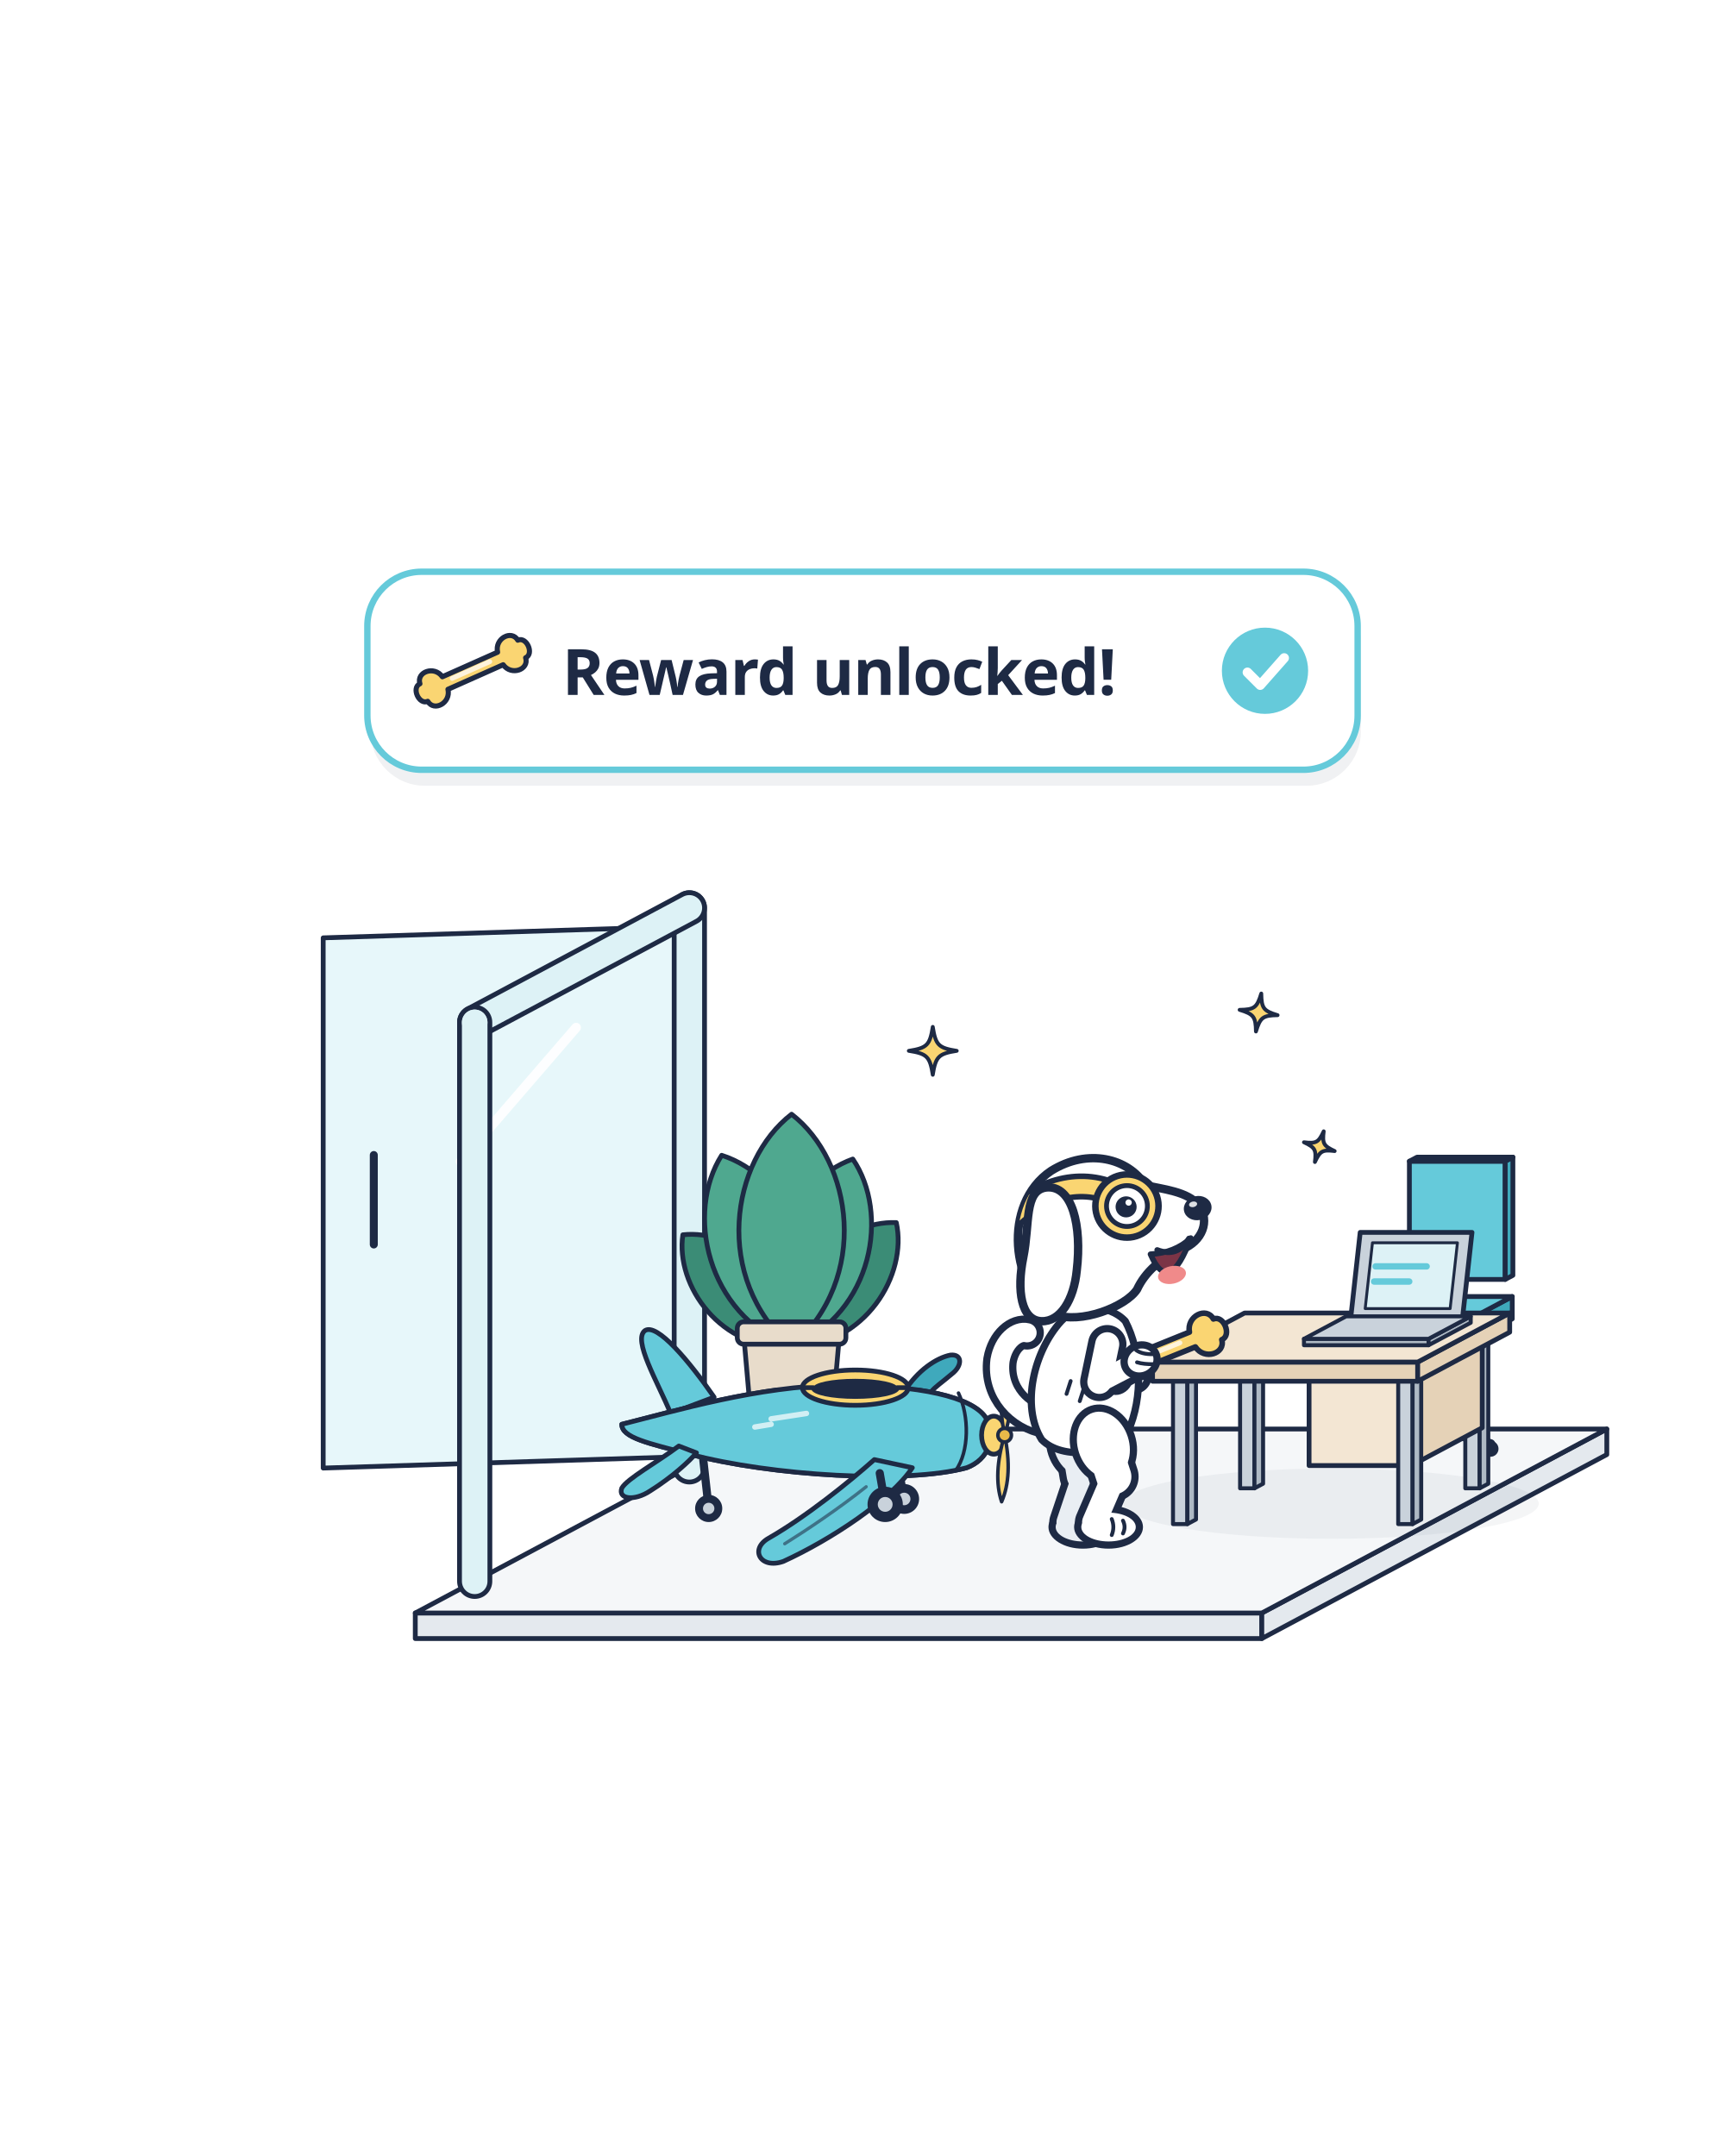
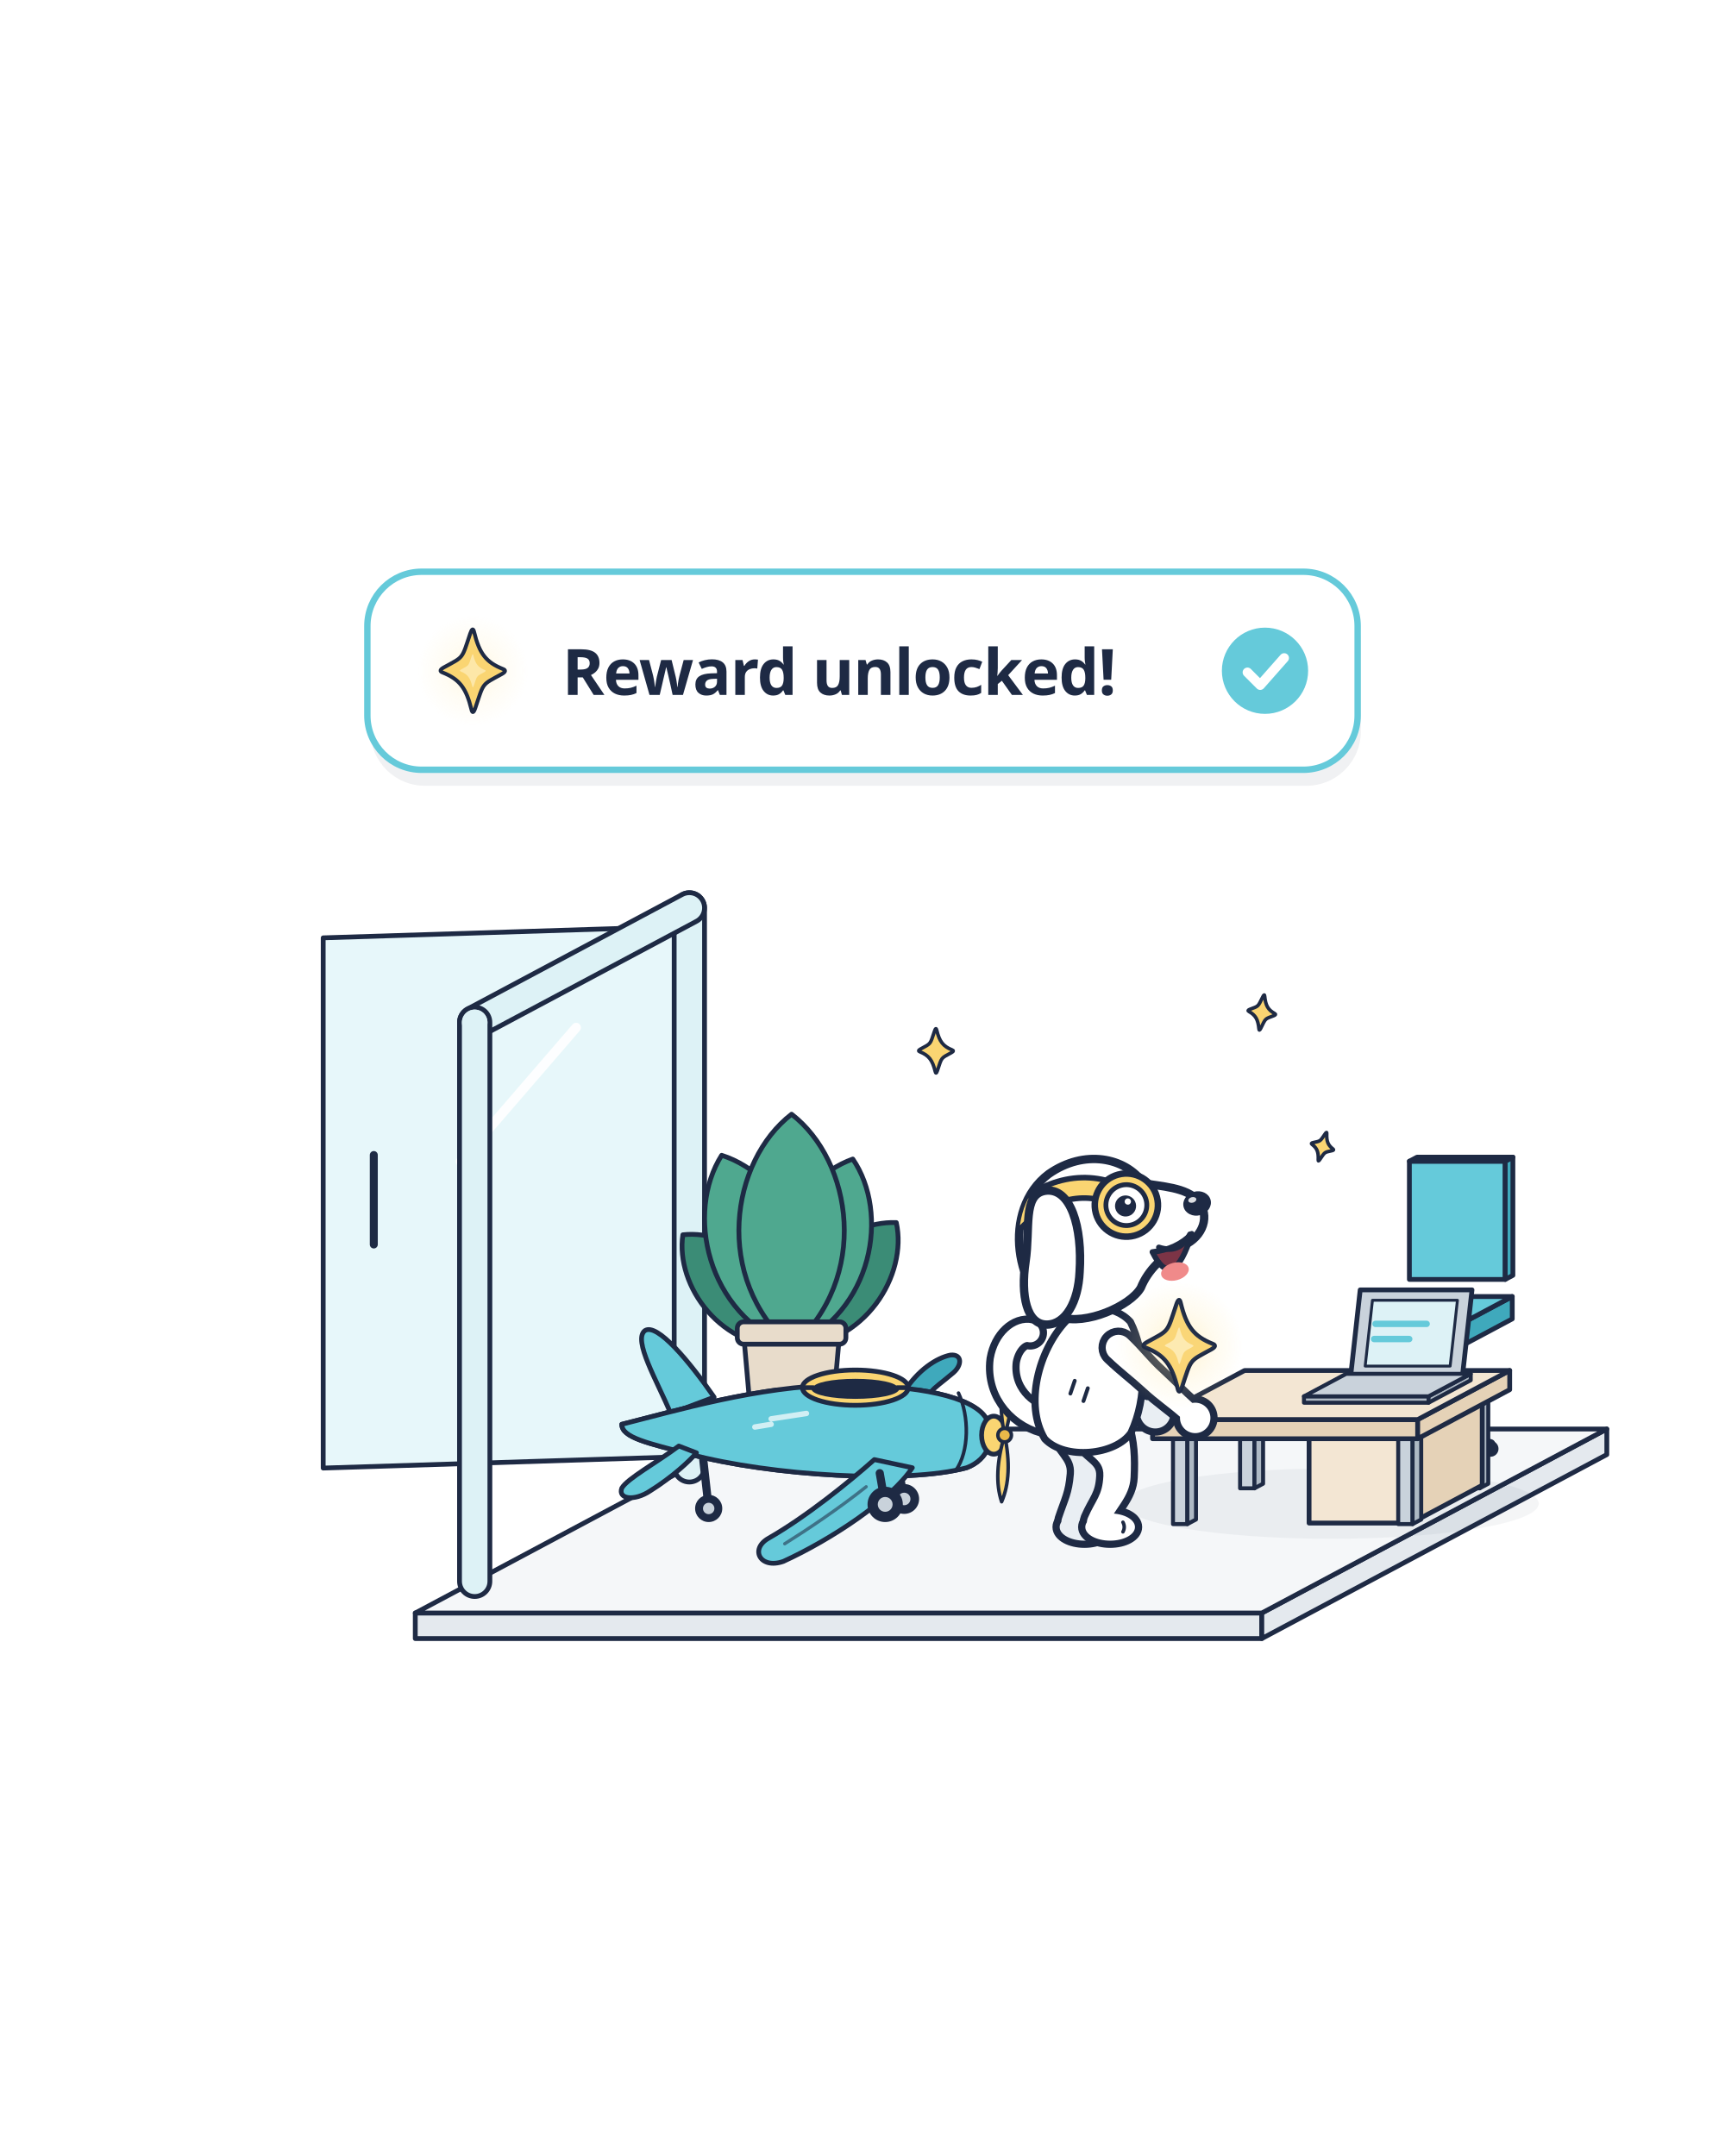
<svg xmlns="http://www.w3.org/2000/svg" viewBox="0 0 1080 1350" width="1080" height="1350">
  <g>
    <rect width="1080" height="1350" fill="#FFFFFF" />
    <g id="room-floor" opacity="1" transform="translate(633 952.4) scale(1) translate(-633 -952.4)">
      <g stroke-linejoin="round">
        <polygon points="260.00,1010.00 790.00,1010.00 790.00,1026.00 260.00,1026.00" fill="#E4E9EE" stroke="#1E2A44" stroke-width="3" />
        <polygon points="790.00,1010.00 1006.00,894.80 1006.00,910.80 790.00,1026.00" fill="#E4E9EE" stroke="#1E2A44" stroke-width="3" />
        <polygon points="260.00,1010.00 476.00,894.80 1006.00,894.80 790.00,1010.00" fill="#F5F7F9" stroke="#1E2A44" stroke-width="3" />
      </g>
    </g>
    <g id="room-door-back" opacity="1" transform="translate(364.4 954.32) scale(1) translate(-364.4 -954.32)">
      <g id="room-door-leaf">
        <polygon points="428.60,912.08 428.60,580.08 202.35,587.24 202.35,919.24" fill="rgba(101, 202, 218, 0.16)" stroke="#1E2A44" stroke-width="3" stroke-linejoin="round" />
        <line x1="360.725" y1="643.427" x2="288.326" y2="727.318" stroke="#FFFFFF" stroke-width="6" stroke-linecap="round" opacity="0.9" />
        <line x1="234.026" y1="779.236" x2="234.026" y2="723.236" stroke="#1E2A44" stroke-width="5" stroke-linecap="round" />
      </g>
      <line x1="431.6" y1="918.48" x2="431.6" y2="568.48" stroke="#1E2A44" stroke-width="22" stroke-linecap="round" />
      <line x1="431.6" y1="918.48" x2="431.6" y2="568.48" stroke="#DDF2F6" stroke-width="16" stroke-linecap="round" />
      <line x1="297.2" y1="640.16" x2="431.6" y2="568.48" stroke="#1E2A44" stroke-width="22" stroke-linecap="round" />
      <line x1="297.2" y1="640.16" x2="431.6" y2="568.48" stroke="#DDF2F6" stroke-width="16" stroke-linecap="round" />
    </g>
    <g id="room-plant" opacity="1" transform="translate(495.6 905.68) scale(1) translate(-495.6 -905.68)">
      <g transform="translate(495.6 905.68)">
        <ellipse cx="0" cy="-2" rx="34" ry="9" fill="#1E2A44" opacity="0.06" />
        <g id="room-plant-leaves" transform="translate(0 -62)">
          <path d="M 0 0 C -33.32 -29.4 -25.48 -78.4 0 -98 C 25.48 -78.4 33.32 -29.4 0 0 Z" transform="rotate(-44)" fill="#3B8C76" stroke="#1E2A44" stroke-width="3" stroke-linejoin="round" />
          <path d="M 0 0 C -34.68 -30.6 -26.52 -81.6 0 -102 C 26.52 -81.6 34.68 -30.6 0 0 Z" transform="rotate(40)" fill="#3B8C76" stroke="#1E2A44" stroke-width="3" stroke-linejoin="round" />
          <path d="M 0 0 C -43.52 -38.4 -33.28 -102.4 0 -128 C 33.28 -102.4 43.52 -38.4 0 0 Z" transform="rotate(-20)" fill="#4FA88F" stroke="#1E2A44" stroke-width="3" stroke-linejoin="round" />
          <path d="M 0 0 C -42.16 -37.2 -32.24 -99.2 0 -124 C 32.24 -99.2 42.16 -37.2 0 0 Z" transform="rotate(18)" fill="#4FA88F" stroke="#1E2A44" stroke-width="3" stroke-linejoin="round" />
          <path d="M 0 0 C -49.64 -43.8 -37.96 -116.8 0 -146 C 37.96 -116.8 49.64 -43.8 0 0 Z" transform="rotate(0)" fill="#4FA88F" stroke="#1E2A44" stroke-width="3" stroke-linejoin="round" />
        </g>
        <path id="room-plant-pot" d="M -30 -70 L 30 -70 L 24 -2 C 24 2 -24 2 -24 -2 Z" fill="#E8DCCB" stroke="#1E2A44" stroke-width="3" stroke-linejoin="round" />
        <rect x="-34" y="-78" width="68" height="14" rx="4" fill="#E8DCCB" stroke="#1E2A44" stroke-width="3" />
      </g>
    </g>
    <g id="room-chair" opacity="1" transform="translate(899.2 910.16) scale(1) translate(-899.2 -910.16)">
      <g id="room-chair-base" stroke="#1E2A44" stroke-linecap="round">
        <line x1="899.2" y1="894.16" x2="865.2" y2="904.16" stroke-width="6" />
        <line x1="899.2" y1="894.16" x2="933.2" y2="904.16" stroke-width="6" />
        <line x1="899.2" y1="894.16" x2="881.2" y2="913.76" stroke-width="6" />
        <line x1="899.2" y1="894.16" x2="917.2" y2="894.56" stroke-width="6" />
        <line x1="899.2" y1="894.16" x2="899.2" y2="832.16" stroke-width="8" />
        <circle cx="865.2" cy="907.16" r="5" fill="#1E2A44" stroke-width="0" />
        <circle cx="933.2" cy="907.16" r="5" fill="#1E2A44" stroke-width="0" />
        <circle cx="881.2" cy="916.76" r="5" fill="#1E2A44" stroke-width="0" />
        <circle cx="917.2" cy="897.56" r="5" fill="#1E2A44" stroke-width="0" />
      </g>
      <g id="room-chair-back">
        <g stroke-linejoin="round">
          <polygon points="882.40,727.12 942.40,727.12 942.40,801.12 882.40,801.12" fill="#65CADA" stroke="#1E2A44" stroke-width="3" />
          <polygon points="942.40,727.12 947.20,724.56 947.20,798.56 942.40,801.12" fill="#3FA9BC" stroke="#1E2A44" stroke-width="3" />
          <polygon points="882.40,727.12 887.20,724.56 947.20,724.56 942.40,727.12" fill="#65CADA" stroke="#1E2A44" stroke-width="3" />
        </g>
      </g>
      <g id="room-chair-seat">
        <g stroke-linejoin="round">
          <polygon points="850.40,829.12 914.40,829.12 914.40,843.12 850.40,843.12" fill="#3FA9BC" stroke="#1E2A44" stroke-width="3" />
          <polygon points="914.40,829.12 946.80,811.84 946.80,825.84 914.40,843.12" fill="#3FA9BC" stroke="#1E2A44" stroke-width="3" />
          <polygon points="850.40,829.12 882.80,811.84 946.80,811.84 914.40,829.12" fill="#65CADA" stroke="#1E2A44" stroke-width="3" />
        </g>
      </g>
    </g>
    <g id="room-desk" opacity="1" transform="translate(833.4 941.52) scale(1) translate(-833.4 -941.52)">
      <ellipse cx="833.4" cy="941.52" rx="130" ry="22" fill="#1E2A44" opacity="0.05" />
      <g stroke-linejoin="round">
-         <polygon points="776.40,839.92 785.40,839.92 785.40,931.92 776.40,931.92" fill="#C9D2DB" stroke="#1E2A44" stroke-width="2.5" />
-         <polygon points="785.40,839.92 790.80,837.04 790.80,929.04 785.40,931.92" fill="#AEB9C4" stroke="#1E2A44" stroke-width="2.5" />
-         <polygon points="776.40,839.92 781.80,837.04 790.80,837.04 785.40,839.92" fill="#C9D2DB" stroke="#1E2A44" stroke-width="2.5" />
-       </g>
-       <g stroke-linejoin="round">
-         <polygon points="917.40,839.92 926.40,839.92 926.40,931.92 917.40,931.92" fill="#C9D2DB" stroke="#1E2A44" stroke-width="2.5" />
-         <polygon points="926.40,839.92 931.80,837.04 931.80,929.04 926.40,931.92" fill="#AEB9C4" stroke="#1E2A44" stroke-width="2.5" />
-         <polygon points="917.40,839.92 922.80,837.04 931.80,837.04 926.40,839.92" fill="#C9D2DB" stroke="#1E2A44" stroke-width="2.5" />
+         <polygon points="776.40,875.92 785.40,875.92 785.40,931.92 776.40,931.92" fill="#C9D2DB" stroke="#1E2A44" stroke-width="2.5" />
+         <polygon points="785.40,875.92 790.80,873.04 790.80,929.04 785.40,931.92" fill="#AEB9C4" stroke="#1E2A44" stroke-width="2.5" />
+         <polygon points="776.40,875.92 781.80,873.04 790.80,873.04 785.40,875.92" fill="#C9D2DB" stroke="#1E2A44" stroke-width="2.5" />
+       </g>
+       <g stroke-linejoin="round">
+         <polygon points="917.40,875.92 926.40,875.92 926.40,931.92 917.40,931.92" fill="#C9D2DB" stroke="#1E2A44" stroke-width="2.5" />
+         <polygon points="926.40,875.92 931.80,873.04 931.80,929.04 926.40,931.92" fill="#AEB9C4" stroke="#1E2A44" stroke-width="2.5" />
+         <polygon points="917.40,875.92 922.80,873.04 931.80,873.04 926.40,875.92" fill="#C9D2DB" stroke="#1E2A44" stroke-width="2.5" />
      </g>
      <g id="room-desk-drawer">
        <g stroke-linejoin="round">
-           <polygon points="819.60,861.68 883.60,861.68 883.60,917.68 819.60,917.68" fill="#F3E6D3" stroke="#1E2A44" stroke-width="3" />
-           <polygon points="883.60,861.68 928.00,838.00 928.00,894.00 883.60,917.68" fill="#E5D2B7" stroke="#1E2A44" stroke-width="3" />
-           <polygon points="819.60,861.68 864.00,838.00 928.00,838.00 883.60,861.68" fill="#F3E6D3" stroke="#1E2A44" stroke-width="3" />
-         </g>
-       </g>
-       <g stroke-linejoin="round">
-         <polygon points="734.40,862.32 743.40,862.32 743.40,954.32 734.40,954.32" fill="#C9D2DB" stroke="#1E2A44" stroke-width="2.5" />
-         <polygon points="743.40,862.32 748.80,859.44 748.80,951.44 743.40,954.32" fill="#AEB9C4" stroke="#1E2A44" stroke-width="2.5" />
-         <polygon points="734.40,862.32 739.80,859.44 748.80,859.44 743.40,862.32" fill="#C9D2DB" stroke="#1E2A44" stroke-width="2.5" />
-       </g>
-       <g stroke-linejoin="round">
-         <polygon points="875.40,862.32 884.40,862.32 884.40,954.32 875.40,954.32" fill="#C9D2DB" stroke="#1E2A44" stroke-width="2.5" />
-         <polygon points="884.40,862.32 889.80,859.44 889.80,951.44 884.40,954.32" fill="#AEB9C4" stroke="#1E2A44" stroke-width="2.5" />
-         <polygon points="875.40,862.32 880.80,859.44 889.80,859.44 884.40,862.32" fill="#C9D2DB" stroke="#1E2A44" stroke-width="2.5" />
+           <polygon points="819.60,897.68 883.60,897.68 883.60,953.68 819.60,953.68" fill="#F3E6D3" stroke="#1E2A44" stroke-width="3" />
+           <polygon points="883.60,897.68 928.00,874.00 928.00,930.00 883.60,953.68" fill="#E5D2B7" stroke="#1E2A44" stroke-width="3" />
+           <polygon points="819.60,897.68 864.00,874.00 928.00,874.00 883.60,897.68" fill="#F3E6D3" stroke="#1E2A44" stroke-width="3" />
+         </g>
+       </g>
+       <g stroke-linejoin="round">
+         <polygon points="734.40,898.32 743.40,898.32 743.40,954.32 734.40,954.32" fill="#C9D2DB" stroke="#1E2A44" stroke-width="2.5" />
+         <polygon points="743.40,898.32 748.80,895.44 748.80,951.44 743.40,954.32" fill="#AEB9C4" stroke="#1E2A44" stroke-width="2.5" />
+         <polygon points="734.40,898.32 739.80,895.44 748.80,895.44 743.40,898.32" fill="#C9D2DB" stroke="#1E2A44" stroke-width="2.5" />
+       </g>
+       <g stroke-linejoin="round">
+         <polygon points="875.40,898.32 884.40,898.32 884.40,954.32 875.40,954.32" fill="#C9D2DB" stroke="#1E2A44" stroke-width="2.5" />
+         <polygon points="884.40,898.32 889.80,895.44 889.80,951.44 884.40,954.32" fill="#AEB9C4" stroke="#1E2A44" stroke-width="2.5" />
+         <polygon points="875.40,898.32 880.80,895.44 889.80,895.44 884.40,898.32" fill="#C9D2DB" stroke="#1E2A44" stroke-width="2.5" />
      </g>
      <g id="room-desk-top">
        <g stroke-linejoin="round">
-           <polygon points="721.60,852.88 887.60,852.88 887.60,864.88 721.60,864.88" fill="#E5D2B7" stroke="#1E2A44" stroke-width="3" />
-           <polygon points="887.60,852.88 945.20,822.16 945.20,834.16 887.60,864.88" fill="#E5D2B7" stroke="#1E2A44" stroke-width="3" />
-           <polygon points="721.60,852.88 779.20,822.16 945.20,822.16 887.60,852.88" fill="#F3E6D3" stroke="#1E2A44" stroke-width="3" />
-         </g>
-       </g>
-     </g>
-     <g id="room-laptop" opacity="1" transform="translate(868 835.6) scale(1) translate(-868 -835.6)">
-       <polygon points="845.60,825.88 851.60,771.68 921.60,771.68 915.60,825.88" fill="#C9D2DB" stroke="#1E2A44" stroke-width="3" stroke-linejoin="round" />
-       <polygon points="854.72,819.38 859.28,778.18 912.48,778.18 907.92,819.38" fill="#DDF2F6" stroke="#1E2A44" stroke-width="1.8" stroke-linejoin="round" />
-       <line x1="861.2" y1="792.96" x2="893.2" y2="792.96" stroke="#65CADA" stroke-width="4" stroke-linecap="round" />
-       <line x1="860.3" y1="802.44" x2="882.3" y2="802.44" stroke="#65CADA" stroke-width="4" stroke-linecap="round" />
-       <g stroke-linejoin="round">
-         <polygon points="816.40,838.32 894.40,838.32 894.40,842.32 816.40,842.32" fill="#AEB9C4" stroke="#1E2A44" stroke-width="2.5" />
-         <polygon points="894.40,838.32 920.80,824.24 920.80,828.24 894.40,842.32" fill="#AEB9C4" stroke="#1E2A44" stroke-width="2.5" />
-         <polygon points="816.40,838.32 842.80,824.24 920.80,824.24 894.40,838.32" fill="#C9D2DB" stroke="#1E2A44" stroke-width="2.5" />
+           <polygon points="721.60,888.88 887.60,888.88 887.60,900.88 721.60,900.88" fill="#E5D2B7" stroke="#1E2A44" stroke-width="3" />
+           <polygon points="887.60,888.88 945.20,858.16 945.20,870.16 887.60,900.88" fill="#E5D2B7" stroke="#1E2A44" stroke-width="3" />
+           <polygon points="721.60,888.88 779.20,858.16 945.20,858.16 887.60,888.88" fill="#F3E6D3" stroke="#1E2A44" stroke-width="3" />
+         </g>
+       </g>
+     </g>
+     <g id="room-laptop" opacity="1" transform="translate(868 871.6) scale(1) translate(-868 -871.6)">
+       <polygon points="845.60,861.88 851.60,807.68 921.60,807.68 915.60,861.88" fill="#C9D2DB" stroke="#1E2A44" stroke-width="3" stroke-linejoin="round" />
+       <polygon points="854.72,855.38 859.28,814.18 912.48,814.18 907.92,855.38" fill="#DDF2F6" stroke="#1E2A44" stroke-width="1.8" stroke-linejoin="round" />
+       <line x1="861.2" y1="828.96" x2="893.2" y2="828.96" stroke="#65CADA" stroke-width="4" stroke-linecap="round" />
+       <line x1="860.3" y1="838.44" x2="882.3" y2="838.44" stroke="#65CADA" stroke-width="4" stroke-linecap="round" />
+       <g stroke-linejoin="round">
+         <polygon points="816.40,874.32 894.40,874.32 894.40,878.32 816.40,878.32" fill="#AEB9C4" stroke="#1E2A44" stroke-width="2.5" />
+         <polygon points="894.40,874.32 920.80,860.24 920.80,864.24 894.40,878.32" fill="#AEB9C4" stroke="#1E2A44" stroke-width="2.5" />
+         <polygon points="816.40,874.32 842.80,860.24 920.80,860.24 894.40,874.32" fill="#C9D2DB" stroke="#1E2A44" stroke-width="2.5" />
      </g>
    </g>
    <g id="plane" transform="translate(516.8 953.04) scale(0.85)">
      <g id="plane-back">
        <g id="plane-wheel-far">
          <line x1="54" y1="-38" x2="58" y2="-17" stroke="#1E2A44" stroke-width="6" stroke-linecap="round" />
          <circle cx="58" cy="-17" r="11" fill="#1E2A44" />
          <circle cx="58" cy="-17" r="4.62" fill="#C9D2DB" />
        </g>
        <g transform="translate(0 0)">
          <path id="plane-wing-far" d="M 58 -96 C 68 -112 82 -121 92 -123 C 101 -124 101 -115 93 -109 C 86 -103 80 -99 78 -96 Z" fill="#3FA9BC" stroke="#1E2A44" stroke-width="3.5" stroke-linejoin="round" transform="translate(0 0)" />
          <path id="plane-stabilizer-far" d="M -122 -74 C -112 -86 -98 -96 -91 -97 C -84 -97 -86 -89 -94 -83 Z" fill="#3FA9BC" stroke="#1E2A44" stroke-width="3.5" stroke-linejoin="round" />
          <path id="plane-fin" d="M -114 -80 C -124 -104 -142 -134 -133 -141 C -124 -147 -100 -118 -82 -92 Z" fill="#65CADA" stroke="#1E2A44" stroke-width="3.5" stroke-linejoin="round" />
          <path id="plane-body" d="M -150 -72 C -110 -82 -50 -100 10 -101 C 70 -101 108 -92 118 -77 C 126 -62 120 -46 104 -40 C 60 -28 -40 -34 -100 -50 C -130 -58 -150 -62 -150 -72 Z" fill="#65CADA" stroke="#1E2A44" stroke-width="3.5" stroke-linejoin="round" />
          <g id="plane-cockpit-back">
            <ellipse cx="22" cy="-99" rx="39" ry="13" fill="#FAD572" stroke="#1E2A44" stroke-width="3.5" />
            <ellipse cx="22" cy="-99" rx="31" ry="6.5" fill="#1E2A44" />
          </g>
        </g>
      </g>
      <g id="plane-front">
        <g transform="translate(0 0)">
          <defs>
            <clipPath id="plane-lip-clip">
              <path d="M -273 -99 L -13 -99 A 35 9 0 0 0 57 -99 L 317 -99 L 317 200 L -273 200 Z" />
            </clipPath>
          </defs>
          <g clip-path="url(#plane-lip-clip)">
            <path d="M -150 -72 C -110 -82 -50 -100 10 -101 C 70 -101 108 -92 118 -77 C 126 -62 120 -46 104 -40 C 60 -28 -40 -34 -100 -50 C -130 -58 -150 -62 -150 -72 Z" fill="#65CADA" stroke="#1E2A44" stroke-width="3.5" stroke-linejoin="round" />
          </g>
          <path id="plane-cockpit-lip" d="M -17 -99 A 39 13 0 0 0 61 -99 L 53 -99 A 31 6.5 0 0 1 -9 -99 Z" fill="#FAD572" stroke="#1E2A44" stroke-width="3.5" stroke-linejoin="round" />
          <path d="M 98 -95 C 106 -78 106 -52 96 -38" stroke="#1E2A44" stroke-width="2.6" fill="none" stroke-linecap="round" />
          <path d="M -40 -76 l 26 -4 M -52 -70 l 12 -2" stroke="#FFFFFF" stroke-width="4" stroke-linecap="round" opacity="0.7" />
          <path id="plane-stabilizer-near" d="M -108 -56 C -124 -44 -146 -32 -150 -25 C -153 -17 -141 -15 -129 -23 C -113 -33 -100 -45 -95 -51 Z" fill="#65CADA" stroke="#1E2A44" stroke-width="3.5" stroke-linejoin="round" />
          <g transform="rotate(0 50 -42)">
            <path id="plane-wing-near" d="M 36 -46 C 18 -30 -14 -4 -42 12 C -56 20 -48 35 -31 29 C 4 13 48 -16 64 -40 Z" fill="#65CADA" stroke="#1E2A44" stroke-width="3.5" stroke-linejoin="round" />
            <path d="M 30 -26 C 10 -10 -14 6 -30 16" stroke="#1E2A44" stroke-width="2.4" fill="none" stroke-linecap="round" opacity="0.55" />
          </g>
          <ellipse id="plane-spinner" cx="124" cy="-64" rx="9" ry="14" fill="#FAD572" stroke="#1E2A44" stroke-width="3.5" />
        </g>
        <g id="plane-wheel-near">
          <line x1="40" y1="-36" x2="44" y2="-13" stroke="#1E2A44" stroke-width="6" stroke-linecap="round" />
          <circle cx="44" cy="-13" r="13" fill="#1E2A44" />
          <circle cx="44" cy="-13" r="5.46" fill="#C9D2DB" />
        </g>
        <g id="plane-wheel-rear">
          <line x1="-90" y1="-46" x2="-86" y2="-10" stroke="#1E2A44" stroke-width="6" stroke-linecap="round" />
          <circle cx="-86" cy="-10" r="10" fill="#1E2A44" />
          <circle cx="-86" cy="-10" r="4.2" fill="#C9D2DB" />
        </g>
        <g transform="translate(0 0)">
          <g id="plane-propeller">
            <polygon points="132.00,-112.00 135.76,-113.59 139.45,-114.34 143.02,-114.22 146.40,-113.25 149.53,-111.43 152.36,-108.80 154.85,-105.41 156.94,-101.30 158.61,-96.56 159.82,-91.26 160.55,-85.49 160.80,-79.36 160.55,-72.96 159.82,-66.41 158.61,-59.82 156.94,-53.30 154.85,-46.97 152.36,-40.92 149.53,-35.27 146.40,-30.11 143.02,-25.53 139.45,-21.61 135.76,-18.42 132.00,-16.00 128.24,-14.41 124.55,-13.66 120.98,-13.78 117.60,-14.75 114.47,-16.57 111.64,-19.20 109.15,-22.59 107.06,-26.70 105.39,-31.44 104.18,-36.74 103.45,-42.51 103.20,-48.64 103.45,-55.04 104.18,-61.59 105.39,-68.18 107.06,-74.70 109.15,-81.03 111.64,-87.08 114.47,-92.73 117.60,-97.89 120.98,-102.47 124.55,-106.39 128.24,-109.58 132.00,-112.00" fill="#FAD572" opacity="0" />
            <polygon points="132.00,-112.00 135.76,-113.59 139.45,-114.34 143.02,-114.22 146.40,-113.25 149.53,-111.43 152.36,-108.80 154.85,-105.41 156.94,-101.30 158.61,-96.56 159.82,-91.26 160.55,-85.49 160.80,-79.36 160.55,-72.96 159.82,-66.41 158.61,-59.82 156.94,-53.30 154.85,-46.97 152.36,-40.92 149.53,-35.27 146.40,-30.11 143.02,-25.53 139.45,-21.61 135.76,-18.42 132.00,-16.00 128.24,-14.41 124.55,-13.66 120.98,-13.78 117.60,-14.75 114.47,-16.57 111.64,-19.20 109.15,-22.59 107.06,-26.70 105.39,-31.44 104.18,-36.74 103.45,-42.51 103.20,-48.64 103.45,-55.04 104.18,-61.59 105.39,-68.18 107.06,-74.70 109.15,-81.03 111.64,-87.08 114.47,-92.73 117.60,-97.89 120.98,-102.47 124.55,-106.39 128.24,-109.58 132.00,-112.00" fill="none" stroke="#1E2A44" stroke-width="1.6" opacity="0" />
            <g opacity="1">
              <path d="M 132 -64 Q 123.167 -34.913 129.766 -14.953 Q 138.152 -34.231 132 -64 Z" fill="#FAD572" stroke="#1E2A44" stroke-width="2.6" stroke-linejoin="round" />
              <path d="M 132 -64 Q 140.833 -93.087 134.234 -113.047 Q 125.848 -93.769 132 -64 Z" fill="#FAD572" stroke="#1E2A44" stroke-width="2.6" stroke-linejoin="round" />
            </g>
          </g>
          <circle cx="132" cy="-64" r="5" fill="#E9B949" stroke="#1E2A44" stroke-width="2.6" />
        </g>
      </g>
    </g>
-     <g id="tilo-body" transform="translate(680 895.993) scale(1.003)">
+     <g id="tilo-body" transform="translate(682 895.993) scale(1.003)">
      <g id="tilo-arm-far">
-         <line x1="1.099" y1="-55.465" x2="1.357" y2="-31.467" stroke="#1E2A44" stroke-width="24" stroke-linecap="round" />
-         <line x1="1.357" y1="-31.467" x2="24.074" y2="-35.062" stroke="#1E2A44" stroke-width="22" stroke-linecap="round" />
-         <line x1="1.099" y1="-55.465" x2="1.357" y2="-31.467" stroke="#E9EEF3" stroke-width="15" stroke-linecap="round" />
-         <line x1="1.357" y1="-31.467" x2="24.074" y2="-35.062" stroke="#E9EEF3" stroke-width="13" stroke-linecap="round" />
-         <g id="tilo-paw-far" transform="translate(28.02459 -35.68735) rotate(-98.99364)">
-           <ellipse cx="0" cy="2" rx="10.5" ry="9" fill="#E9EEF3" stroke="#1E2A44" stroke-width="4.5" />
-           <path d="M -4 8 l 0.5 -4 M 3 8 l -0.5 -4" stroke="#1E2A44" stroke-width="2.4" stroke-linecap="round" fill="none" />
-         </g>
+         <path d="M -1.84 -52.95 C -0.87 -40.99 -4.02 -29.28 3.15 -19.66 C 10.09 -10.37 22.71 -12.05 33.52 -7.85 A 5.75 5.75 0 0 0 37.68 -18.58 C 26.86 -22.77 20.91 -18.44 13.97 -27.74 C 6.80 -37.36 15.08 -42.29 14.11 -54.25 A 8.00 8.00 0 0 0 -1.84 -52.95 Z" fill="none" stroke="#1E2A44" stroke-width="9" stroke-linejoin="round" />
+         <circle cx="41.195" cy="-11.046" r="9.5" fill="none" stroke="#1E2A44" stroke-width="9" />
+         <path d="M -1.84 -52.95 C -0.87 -40.99 -4.02 -29.28 3.15 -19.66 C 10.09 -10.37 22.71 -12.05 33.52 -7.85 A 5.75 5.75 0 0 0 37.68 -18.58 C 26.86 -22.77 20.91 -18.44 13.97 -27.74 C 6.80 -37.36 15.08 -42.29 14.11 -54.25 A 8.00 8.00 0 0 0 -1.84 -52.95 Z" fill="#E9EEF3" />
+         <circle cx="41.195" cy="-11.046" r="9.5" fill="#E9EEF3" />
      </g>
      <g id="tilo-leg-far">
-         <ellipse cx="-4.546" cy="6.882" rx="20.5" ry="25.5" fill="#1E2A44" transform="rotate(-9.299214 -4.545687 6.881721)" />
-         <line x1="-6" y1="-2" x2="-1.152" y2="27.606" stroke="#1E2A44" stroke-width="31" stroke-linecap="round" />
-         <line x1="-1.152" y1="27.606" x2="-11" y2="57" stroke="#1E2A44" stroke-width="24" stroke-linecap="round" />
-         <ellipse cx="-2" cy="60" rx="21.5" ry="13.5" fill="#1E2A44" />
-         <ellipse cx="-4.546" cy="6.882" rx="16" ry="21" fill="#E9EEF3" transform="rotate(-9.299214 -4.545687 6.881721)" />
-         <line x1="-6" y1="-2" x2="-1.152" y2="27.606" stroke="#E9EEF3" stroke-width="22" stroke-linecap="round" />
-         <line x1="-1.152" y1="27.606" x2="-11" y2="57" stroke="#E9EEF3" stroke-width="15" stroke-linecap="round" />
-         <ellipse cx="-2" cy="60" rx="17" ry="9" fill="#E9EEF3" />
-         <path d="M 7 56 q 2 4 0 8 M -1.7763568394002505e-14 55 q 2 5 0 10" stroke="#1E2A44" stroke-width="2.4" stroke-linecap="round" fill="none" />
+         <path d="M -20.80 0.42 C -18.86 12.27 -8.66 14.96 -9.62 26.92 C -10.62 39.28 -13.22 43.18 -17.16 54.94 A 6.50 6.50 0 0 0 -4.84 59.06 C -0.90 47.31 6.32 40.65 7.32 28.29 C 8.28 16.33 10.74 7.42 8.80 -4.42 A 15.00 15.00 0 0 0 -20.80 0.42 Z" fill="none" stroke="#1E2A44" stroke-width="9" stroke-linejoin="round" />
+         <ellipse cx="-3" cy="60" rx="15.5" ry="8.5" fill="none" stroke="#1E2A44" stroke-width="9" />
+         <path d="M -20.80 0.42 C -18.86 12.27 -8.66 14.96 -9.62 26.92 C -10.62 39.28 -13.22 43.18 -17.16 54.94 A 6.50 6.50 0 0 0 -4.84 59.06 C -0.90 47.31 6.32 40.65 7.32 28.29 C 8.28 16.33 10.74 7.42 8.80 -4.42 A 15.00 15.00 0 0 0 -20.80 0.42 Z" fill="#E9EEF3" />
+         <ellipse cx="-3" cy="60" rx="15.5" ry="8.5" fill="#E9EEF3" />
+         <path d="M 5 57 q 1.6 3 0 6" stroke="#1E2A44" stroke-width="2.2" stroke-linecap="round" fill="none" />
      </g>
      <g id="tilo-tail" transform="translate(-25 -6) rotate(-4.0055)">
        <path d="M 0 0 C -16 -4 -30 -20 -26 -40 C -23 -52 -14 -58 -8 -56" stroke="#1E2A44" stroke-width="21" stroke-linecap="round" fill="none" />
        <path d="M 0 0 C -16 -4 -30 -20 -26 -40 C -23 -52 -14 -58 -8 -56" stroke="#FFFFFF" stroke-width="12" stroke-linecap="round" fill="none" />
      </g>
-       <g id="tilo-torso" transform="rotate(-3) scale(1 0.9880657)">
+       <g id="tilo-leg-near">
+         <path d="M -6.27 4.64 C -2.56 16.05 9.34 16.15 8.78 28.14 C 8.20 40.52 3.94 43.04 -0.97 54.43 A 6.50 6.50 0 0 0 10.97 59.57 C 15.88 48.19 25.19 41.31 25.76 28.93 C 26.32 16.94 25.97 6.78 22.27 -4.64 A 15.00 15.00 0 0 0 -6.27 4.64 Z" fill="none" stroke="#1E2A44" stroke-width="9" stroke-linejoin="round" />
+         <ellipse cx="13" cy="60" rx="15.5" ry="8.5" fill="none" stroke="#1E2A44" stroke-width="9" />
+         <path d="M -6.27 4.64 C -2.56 16.05 9.34 16.15 8.78 28.14 C 8.20 40.52 3.94 43.04 -0.97 54.43 A 6.50 6.50 0 0 0 10.97 59.57 C 15.88 48.19 25.19 41.31 25.76 28.93 C 26.32 16.94 25.97 6.78 22.27 -4.64 A 15.00 15.00 0 0 0 -6.27 4.64 Z" fill="#FFFFFF" />
+         <ellipse cx="13" cy="60" rx="15.5" ry="8.5" fill="#FFFFFF" />
+         <path d="M 21 57 q 1.6 3 0 6" stroke="#1E2A44" stroke-width="2.2" stroke-linecap="round" fill="none" />
+       </g>
+       <g id="tilo-torso" transform="rotate(-2) scale(1 0.9880657)">
        <path d="M -28 4 C -40 -18 -30 -52 -12 -70 C -2 -80 18 -80 28 -68 C 37 -48 37 -20 26 2 C 16 16 -16 18 -28 4 Z" fill="#FFFFFF" stroke="#1E2A44" stroke-width="4.5" stroke-linejoin="round" />
        <path d="M -8 -32 l -3 8 M 0 -27 l -3 8" stroke="#1E2A44" stroke-width="2.4" stroke-linecap="round" />
      </g>
-       <g id="tilo-leg-near">
-         <ellipse cx="10.781" cy="8.56" rx="20.5" ry="25.5" fill="#1E2A44" transform="rotate(-17.99954 10.78108 8.559531)" />
-         <line x1="8" y1="0" x2="17.27" y2="28.532" stroke="#1E2A44" stroke-width="31" stroke-linecap="round" />
-         <line x1="17.27" y1="28.532" x2="5" y2="57" stroke="#1E2A44" stroke-width="24" stroke-linecap="round" />
-         <ellipse cx="14" cy="60" rx="21.5" ry="13.5" fill="#1E2A44" />
-         <ellipse cx="10.781" cy="8.56" rx="16" ry="21" fill="#FFFFFF" transform="rotate(-17.99954 10.78108 8.559531)" />
-         <line x1="8" y1="0" x2="17.27" y2="28.532" stroke="#FFFFFF" stroke-width="22" stroke-linecap="round" />
-         <line x1="17.27" y1="28.532" x2="5" y2="57" stroke="#FFFFFF" stroke-width="15" stroke-linecap="round" />
-         <ellipse cx="14" cy="60" rx="17" ry="9" fill="#FFFFFF" />
-         <path d="M 23 56 q 2 4 0 8 M 16 55 q 2 5 0 10" stroke="#1E2A44" stroke-width="2.4" stroke-linecap="round" fill="none" />
-       </g>
-       <g id="tilo-head" transform="translate(9.258966 -71.7236) rotate(-12) scale(1.16)">
+       <g id="tilo-head" transform="translate(10.5093 -71.55109) rotate(-15) scale(1.16)">
        <defs>
          <clipPath id="tilo-skull-clip">
            <path d="M -24 -6 C -44 -24 -40 -70 -10 -82 C 12 -90 32 -80 38 -64 C 46 -60 60 -56 64 -47 C 68 -38 62 -28 50 -26 C 38 -24 28 -18 22 -10 C 14 -2 -12 2 -24 -6 Z" />
          </clipPath>
        </defs>
        <g id="tilo-ear-far" transform="translate(10 -78) rotate(-26)">
          <path d="M -4 -6 C 10 -8 16 14 14 38 C 13 54 6 66 -4 66 C -15 66 -18 50 -15 32 C -12 14 -16 -4 -4 -6 Z" transform="scale(0.62)" fill="#E9EEF3" stroke="#1E2A44" stroke-width="7.258" stroke-linejoin="round" />
        </g>
        <path id="tilo-skull" d="M -24 -6 C -44 -24 -40 -70 -10 -82 C 12 -90 32 -80 38 -64 C 46 -60 60 -56 64 -47 C 68 -38 62 -28 50 -26 C 38 -24 28 -18 22 -10 C 14 -2 -12 2 -24 -6 Z" fill="#FFFFFF" stroke="#1E2A44" stroke-width="4.5" stroke-linejoin="round" />
        <g clip-path="url(#tilo-skull-clip)">
          <path d="M 16 -66 C -2 -76 -26 -72 -46 -54" stroke="#1E2A44" stroke-width="14" fill="none" />
          <path d="M 16 -66 C -2 -76 -26 -72 -46 -54" stroke="#FAD572" stroke-width="8" fill="none" />
        </g>
        <g id="tilo-mouth">
          <path d="M 56 -31 Q 46 -25 33 -27 Q 38 -2.3 56 -31 Z" fill="#7C3446" stroke="#1E2A44" stroke-width="3" stroke-linejoin="round" />
          <ellipse cx="42" cy="-13.7" rx="7.6" ry="4.75" fill="#F08A8A" />
          <path d="M 55 -31 Q 47 -22 37 -28.5" stroke="#1E2A44" stroke-width="3" stroke-linecap="round" stroke-linejoin="round" fill="none" />
        </g>
        <g id="tilo-nose">
          <ellipse cx="63" cy="-46" rx="7.5" ry="6.5" fill="#1E2A44" />
          <ellipse cx="61" cy="-48.5" rx="2.2" ry="1.5" fill="#FFFFFF" opacity="0.85" />
        </g>
        <g id="tilo-goggles">
          <circle cx="26" cy="-55" r="17" fill="#FAD572" stroke="#1E2A44" stroke-width="3.5" />
          <circle cx="26" cy="-55" r="11" fill="#FFFFFF" stroke="#1E2A44" stroke-width="2.6" />
        </g>
        <g id="tilo-eye" transform="translate(26 -55) scale(1 1)">
          <circle cx="-0.54" cy="0.34" r="5.67" fill="#1E2A44" />
          <circle cx="1.26" cy="-1.66" r="1.7" fill="#FFFFFF" />
        </g>
        <g id="tilo-ear-near" transform="translate(-12 -67) rotate(14.01107)">
          <path d="M -4 -6 C 10 -8 16 14 14 38 C 13 54 6 66 -4 66 C -15 66 -18 50 -15 32 C -12 14 -16 -4 -4 -6 Z" fill="#FFFFFF" stroke="#1E2A44" stroke-width="4.5" stroke-linejoin="round" />
        </g>
      </g>
    </g>
-     <g id="bone" transform="translate(726.1554 846.9911) rotate(-22) scale(1)">
-       <path d="M -22 -5 L 22 -5 C 24 -15 38 -16 39 -7 C 46 -7 46 7 39 7 C 38 16 24 15 22 5 L -22 5 C -24 15 -38 16 -39 7 C -46 7 -46 -7 -39 -7 C -38 -16 -24 -15 -22 -5 Z" fill="#FAD572" stroke="#1E2A44" stroke-width="3.5" stroke-linejoin="round" />
-       <path d="M -16 -1 L 14 -1" stroke="#FFFFFF" stroke-width="3" stroke-linecap="round" opacity="0.75" />
-     </g>
-     <g id="tilo-nearArm" transform="translate(680 895.993) scale(1.003)">
+     <g id="tilo-nearArm" transform="translate(682 895.993) scale(1.003)">
      <g id="tilo-arm-near">
-         <line x1="13.186" y1="-54.12" x2="8.266" y2="-30.629" stroke="#1E2A44" stroke-width="24" stroke-linecap="round" />
-         <line x1="8.266" y1="-30.629" x2="28.676" y2="-41.234" stroke="#1E2A44" stroke-width="22" stroke-linecap="round" />
-         <line x1="13.186" y1="-54.12" x2="8.266" y2="-30.629" stroke="#FFFFFF" stroke-width="15" stroke-linecap="round" />
-         <line x1="8.266" y1="-30.629" x2="28.676" y2="-41.234" stroke="#FFFFFF" stroke-width="13" stroke-linecap="round" />
-         <g id="tilo-paw-near" transform="translate(32.22526 -43.07789) rotate(-117.4552)">
-           <ellipse cx="0" cy="2" rx="9.5" ry="10.5" fill="#FFFFFF" stroke="#1E2A44" stroke-width="4.5" />
-           <path d="M -6 8.5 q 3 -6 6 -9 M 0 10.5 q 3 -6 7 -8" stroke="#1E2A44" stroke-width="2.4" stroke-linecap="round" fill="none" />
-         </g>
-       </g>
+         <path d="M 12.68 -46.25 C 21.37 -37.98 26.52 -34.51 35.35 -26.39 C 43.89 -18.54 49.12 -15.51 57.80 -7.81 A 5.75 5.75 0 0 0 65.43 -16.41 C 56.75 -24.11 53.03 -28.48 44.49 -36.33 C 35.65 -44.45 32.40 -49.57 23.71 -57.84 A 8.00 8.00 0 0 0 12.68 -46.25 Z" fill="none" stroke="#1E2A44" stroke-width="9" stroke-linejoin="round" />
+         <circle cx="66.101" cy="-8.129" r="9.5" fill="none" stroke="#1E2A44" stroke-width="9" />
+         <path d="M 12.68 -46.25 C 21.37 -37.98 26.52 -34.51 35.35 -26.39 C 43.89 -18.54 49.12 -15.51 57.80 -7.81 A 5.75 5.75 0 0 0 65.43 -16.41 C 56.75 -24.11 53.03 -28.48 44.49 -36.33 C 35.65 -44.45 32.40 -49.57 23.71 -57.84 A 8.00 8.00 0 0 0 12.68 -46.25 Z" fill="#FFFFFF" />
+         <circle cx="66.101" cy="-8.129" r="9.5" fill="#FFFFFF" />
+       </g>
+     </g>
+     <g id="golden-spark" transform="translate(738.2693 842.6349) rotate(0)" opacity="1">
+       <defs>
+         <radialGradient id="golden-spark-halo">
+           <stop offset="0%" stop-color="#FFE59A" stop-opacity="0.75" />
+           <stop offset="55%" stop-color="#FFE59A" stop-opacity="0.28" />
+           <stop offset="100%" stop-color="#FFE59A" stop-opacity="0" />
+         </radialGradient>
+       </defs>
+       <circle id="golden-spark-glow" r="40.077" fill="url(#golden-spark-halo)" opacity="0.604" />
+       <path id="golden-spark-body" d="M 0.94 -26.83 C 4.57 -11.87 9.25 -5.86 20.92 -1.21 Q 24.18 0.00 20.07 2.30 C 6.00 10.04 7.83 7.69 1.80 25.73 Q 0.00 31.00 -0.94 26.83 C -4.57 11.87 -9.25 5.86 -20.92 1.21 Q -24.18 0.00 -20.07 -2.30 C -6.00 -10.04 -7.83 -7.69 -1.80 -25.73 Q 0.00 -31.00 0.94 -26.83 Z" fill="#FAD572" stroke="#1E2A44" stroke-width="2.6" stroke-linejoin="round" />
+       <path id="golden-spark-core" d="M 0.38 -10.73 C 1.83 -4.75 3.70 -2.35 8.37 -0.48 Q 9.67 0.00 8.03 0.92 C 2.40 4.01 3.13 3.08 0.72 10.29 Q 0.00 12.40 -0.38 10.73 C -1.83 4.75 -3.70 2.35 -8.37 0.48 Q -9.67 0.00 -8.03 -0.92 C -2.40 -4.01 -3.13 -3.08 -0.72 -10.29 Q 0.00 -12.40 0.38 -10.73 Z" fill="#FFF6D6" opacity="0.604" />
+       <path d="M 0.94 -26.83 C 4.57 -11.87 9.25 -5.86 20.92 -1.21 Q 24.18 0.00 20.07 2.30 C 6.00 10.04 7.83 7.69 1.80 25.73 Q 0.00 31.00 -0.94 26.83 C -4.57 11.87 -9.25 5.86 -20.92 1.21 Q -24.18 0.00 -20.07 -2.30 C -6.00 -10.04 -7.83 -7.69 -1.80 -25.73 Q 0.00 -31.00 0.94 -26.83 Z" fill="#FFFFFF" opacity="0.036" />
    </g>
    <g id="room-door-front" opacity="1" transform="translate(364.4 954.32) scale(1) translate(-364.4 -954.32)">
      <line x1="297.2" y1="990.16" x2="297.2" y2="640.16" stroke="#1E2A44" stroke-width="22" stroke-linecap="round" />
      <line x1="297.2" y1="990.16" x2="297.2" y2="640.16" stroke="#DDF2F6" stroke-width="16" stroke-linecap="round" />
      <circle cx="297.2" cy="640.16" r="8" fill="#DDF2F6" />
    </g>
-     <g id="reward-sparkle-1" transform="translate(584 657.993) rotate(0)" opacity="1">
-       <path d="M 0 -15 C 1.8 -3.6 3.6 -1.8 15 0 C 3.6 1.8 1.8 3.6 0 15 C -1.8 3.6 -3.6 1.8 -15 0 C -3.6 -1.8 -1.8 -3.6 0 -15 Z" fill="#FAD572" stroke="#1E2A44" stroke-width="2.4" stroke-linejoin="round" />
-     </g>
-     <g id="reward-sparkle-2" transform="translate(788 633.993) rotate(8)" opacity="1">
-       <path d="M 0 -12 C 1.44 -2.88 2.88 -1.44 12 0 C 2.88 1.44 1.44 2.88 0 12 C -1.44 2.88 -2.88 1.44 -12 0 C -2.88 -1.44 -1.44 -2.88 0 -12 Z" fill="#FAD572" stroke="#1E2A44" stroke-width="2.4" stroke-linejoin="round" />
-     </g>
-     <g id="reward-sparkle-3" transform="translate(826 717.993) rotate(16)" opacity="1">
-       <path d="M 0 -10 C 1.2 -2.4 2.4 -1.2 10 0 C 2.4 1.2 1.2 2.4 0 10 C -1.2 2.4 -2.4 1.2 -10 0 C -2.4 -1.2 -1.2 -2.4 0 -10 Z" fill="#FAD572" stroke="#1E2A44" stroke-width="2.4" stroke-linejoin="round" />
+     <g id="reward-sparkle-1" transform="translate(586 657.993) rotate(0)" opacity="1">
+       <path d="M 0.46 -12.98 C 2.21 -5.74 4.48 -2.84 10.12 -0.58 Q 11.70 0.00 9.71 1.11 C 2.90 4.86 3.79 3.72 0.87 12.45 Q 0.00 15.00 -0.46 12.98 C -2.21 5.74 -4.48 2.84 -10.12 0.58 Q -11.70 0.00 -9.71 -1.11 C -2.90 -4.86 -3.79 -3.72 -0.87 -12.45 Q 0.00 -15.00 0.46 -12.98 Z" fill="#FAD572" stroke="#1E2A44" stroke-width="2.2" stroke-linejoin="round" />
+     </g>
+     <g id="reward-sparkle-2" transform="translate(790 633.993) rotate(8)" opacity="1">
+       <path d="M 0.36 -10.38 C 1.77 -4.59 3.58 -2.27 8.10 -0.47 Q 9.36 0.00 7.77 0.89 C 2.32 3.89 3.03 2.98 0.70 9.96 Q 0.00 12.00 -0.36 10.38 C -1.77 4.59 -3.58 2.27 -8.10 0.47 Q -9.36 0.00 -7.77 -0.89 C -2.32 -3.89 -3.03 -2.98 -0.70 -9.96 Q 0.00 -12.00 0.36 -10.38 Z" fill="#FAD572" stroke="#1E2A44" stroke-width="2.2" stroke-linejoin="round" />
+     </g>
+     <g id="reward-sparkle-3" transform="translate(828 717.993) rotate(16)" opacity="1">
+       <path d="M 0.30 -8.65 C 1.48 -3.83 2.99 -1.89 6.75 -0.39 Q 7.80 0.00 6.47 0.74 C 1.94 3.24 2.53 2.48 0.58 8.30 Q 0.00 10.00 -0.30 8.65 C -1.48 3.83 -2.99 1.89 -6.75 0.39 Q -7.80 0.00 -6.47 -0.74 C -1.94 -3.24 -2.53 -2.48 -0.58 -8.30 Q 0.00 -10.00 0.30 -8.65 Z" fill="#FAD572" stroke="#1E2A44" stroke-width="2.2" stroke-linejoin="round" />
    </g>
    <g id="reward-card" opacity="1" transform="translate(540 420) scale(1)">
      <rect x="-308" y="-52" width="620" height="124" rx="34" fill="#1E2A44" opacity="0.07" />
      <rect id="reward-card-panel" x="-310" y="-62" width="620" height="124" rx="34" fill="#FFFFFF" stroke="#65CADA" stroke-width="4" />
      <g id="reward-card-icon">
-         <g id="reward-card-bone" transform="translate(-244 0) rotate(-24) scale(0.86)">
-           <path d="M -22 -5 L 22 -5 C 24 -15 38 -16 39 -7 C 46 -7 46 7 39 7 C 38 16 24 15 22 5 L -22 5 C -24 15 -38 16 -39 7 C -46 7 -46 -7 -39 -7 C -38 -16 -24 -15 -22 -5 Z" fill="#FAD572" stroke="#1E2A44" stroke-width="3.721" stroke-linejoin="round" />
-           <path d="M -16 -1 L 14 -1" stroke="#FFFFFF" stroke-width="3.488" stroke-linecap="round" opacity="0.75" />
+         <g id="reward-card-spark" transform="translate(-244 0) rotate(0)" opacity="1">
+           <defs>
+             <radialGradient id="reward-card-spark-halo">
+               <stop offset="0%" stop-color="#FFE59A" stop-opacity="0.75" />
+               <stop offset="55%" stop-color="#FFE59A" stop-opacity="0.28" />
+               <stop offset="100%" stop-color="#FFE59A" stop-opacity="0" />
+             </radialGradient>
+           </defs>
+           <circle id="reward-card-spark-glow" r="34.72" fill="url(#reward-card-spark-halo)" opacity="0.385" />
+           <path id="reward-card-spark-body" d="M 0.85 -24.23 C 4.13 -10.72 8.36 -5.30 18.90 -1.09 Q 21.84 0.00 18.13 2.08 C 5.42 9.07 7.07 6.95 1.62 23.24 Q 0.00 28.00 -0.85 24.23 C -4.13 10.72 -8.36 5.30 -18.90 1.09 Q -21.84 0.00 -18.13 -2.08 C -5.42 -9.07 -7.07 -6.95 -1.62 -23.24 Q 0.00 -28.00 0.85 -24.23 Z" fill="#FAD572" stroke="#1E2A44" stroke-width="2.4" stroke-linejoin="round" />
+           <path id="reward-card-spark-core" d="M 0.34 -9.69 C 1.65 -4.29 3.34 -2.12 7.56 -0.44 Q 8.74 0.00 7.25 0.83 C 2.17 3.63 2.83 2.78 0.65 9.30 Q 0.00 11.20 -0.34 9.69 C -1.65 4.29 -3.34 2.12 -7.56 0.44 Q -8.74 0.00 -7.25 -0.83 C -2.17 -3.63 -2.83 -2.78 -0.65 -9.30 Q 0.00 -11.20 0.34 -9.69 Z" fill="#FFF6D6" opacity="0.55" />
        </g>
      </g>
      <text id="reward-card-text" x="-188" y="1" dominant-baseline="middle" font-family="'DM Sans', sans-serif" font-weight="700" font-size="40" letter-spacing="-0.6" fill="#1E2A44">Reward unlocked!</text>
      <g id="reward-card-check" transform="translate(252 0)">
        <circle r="27" fill="#65CADA" />
        <path d="M -11 1 L -3 9 L 12 -8" fill="none" stroke="#FFFFFF" stroke-width="6" stroke-linecap="round" stroke-linejoin="round" stroke-dasharray="36" stroke-dashoffset="0" />
      </g>
    </g>
  </g>
</svg>
